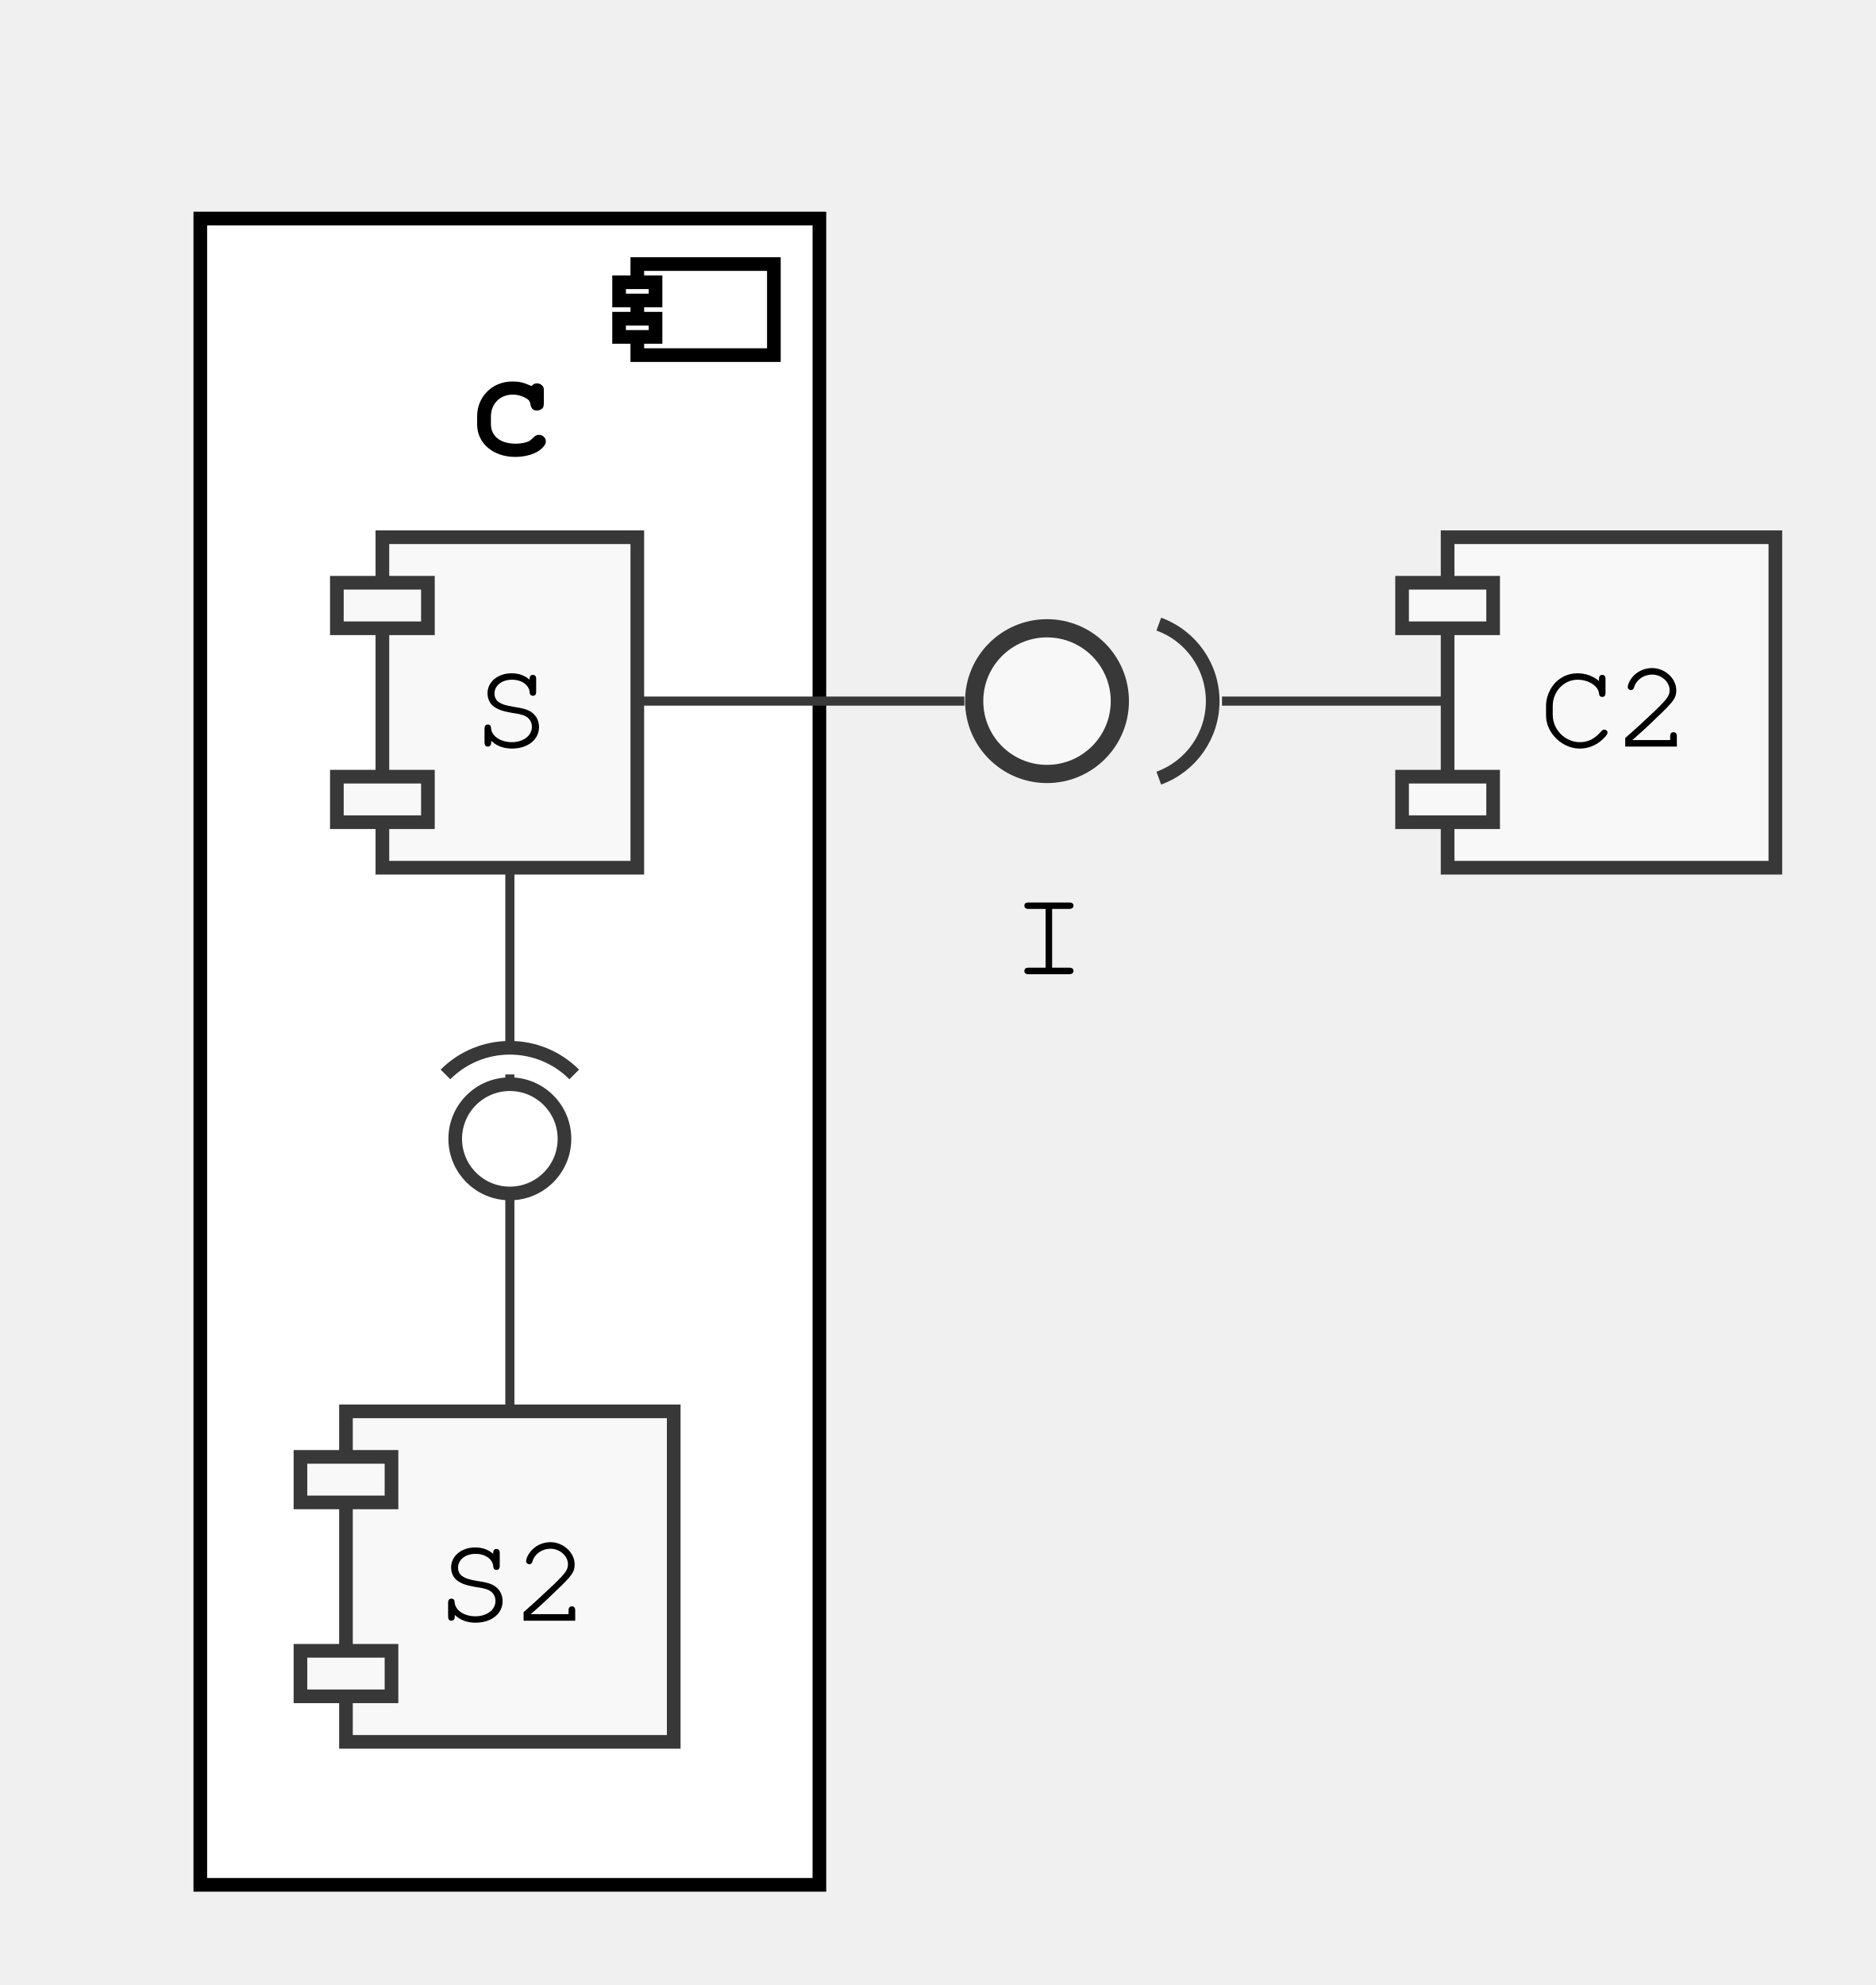
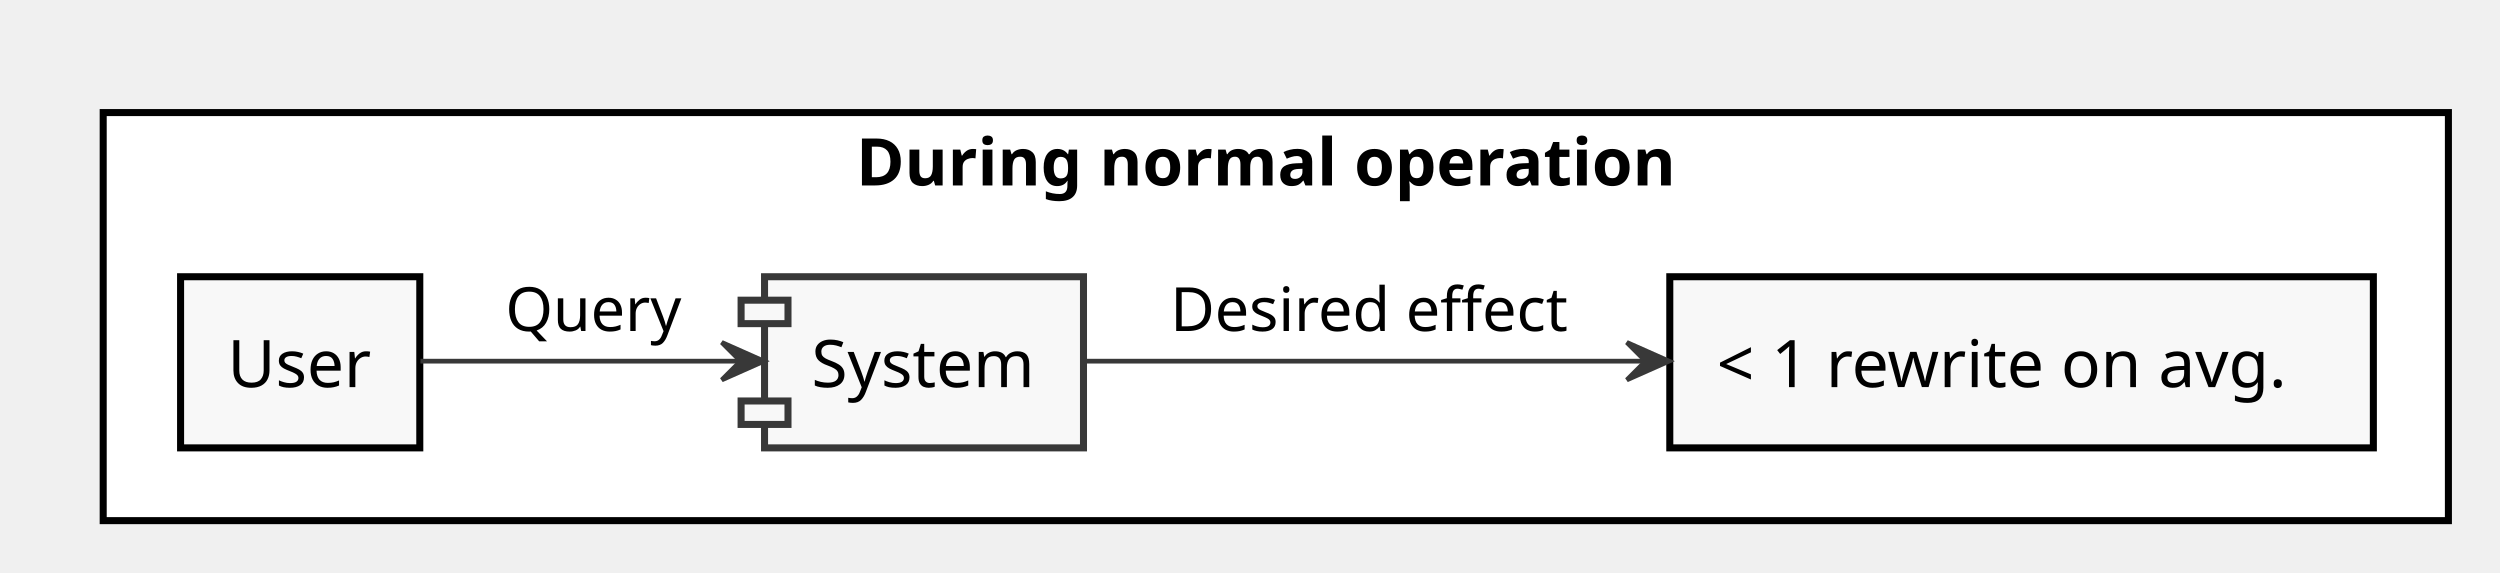
- <svg xmlns="http://www.w3.org/2000/svg" contentScriptType="application/ecmascript" contentStyleType="text/css" height="218px" preserveAspectRatio="none" style="width:206px;height:218px;" version="1.1" viewBox="0 0 206 218" width="206px" zoomAndPan="magnify">
+ <svg xmlns="http://www.w3.org/2000/svg" contentScriptType="application/ecmascript" contentStyleType="text/css" height="122px" preserveAspectRatio="none" style="width:533px;height:122px;" version="1.1" viewBox="0 0 533 122" width="533px" zoomAndPan="magnify">
  <defs />
  <g>
-     <rect fill="#FFFFFF" height="183" style="stroke: #000000; stroke-width: 1.5;" width="68" x="22" y="24" />
-     <rect fill="#FFFFFF" height="10" style="stroke: #000000; stroke-width: 1.5;" width="15" x="70" y="29" />
-     <rect fill="#FFFFFF" height="2" style="stroke: #000000; stroke-width: 1.5;" width="4" x="68" y="31" />
-     <rect fill="#FFFFFF" height="2" style="stroke: #000000; stroke-width: 1.5;" width="4" x="68" y="35" />
-     <text fill="#000000" font-family="Courier" font-size="14" font-weight="bold" lengthAdjust="spacingAndGlyphs" textLength="8" x="52" y="49.995">C</text>
-     <rect fill="#F8F8F8" height="36.297" style="stroke: #383838; stroke-width: 1.5;" width="28" x="42" y="59" />
-     <rect fill="#F8F8F8" height="5" style="stroke: #383838; stroke-width: 1.5;" width="10" x="37" y="64" />
-     <rect fill="#F8F8F8" height="5" style="stroke: #383838; stroke-width: 1.5;" width="10" x="37" y="85.297" />
-     <text fill="#000000" font-family="Courier" font-size="14" lengthAdjust="spacingAndGlyphs" textLength="8" x="52" y="81.995">S</text>
-     <rect fill="#F8F8F8" height="36.297" style="stroke: #383838; stroke-width: 1.5;" width="36" x="38" y="155" />
-     <rect fill="#F8F8F8" height="5" style="stroke: #383838; stroke-width: 1.5;" width="10" x="33" y="160" />
-     <rect fill="#F8F8F8" height="5" style="stroke: #383838; stroke-width: 1.5;" width="10" x="33" y="181.297" />
-     <text fill="#000000" font-family="Courier" font-size="14" lengthAdjust="spacingAndGlyphs" textLength="16" x="48" y="177.995">S2</text>
-     <ellipse cx="115" cy="77" fill="#F8F8F8" rx="8" ry="8" style="stroke: #383838; stroke-width: 2.0;" />
-     <text fill="#000000" font-family="Courier" font-size="14" lengthAdjust="spacingAndGlyphs" textLength="8" x="111" y="106.995">I</text>
-     <rect fill="#F8F8F8" height="36.297" style="stroke: #383838; stroke-width: 1.5;" width="36" x="159" y="59" />
-     <rect fill="#F8F8F8" height="5" style="stroke: #383838; stroke-width: 1.5;" width="10" x="154" y="64" />
-     <rect fill="#F8F8F8" height="5" style="stroke: #383838; stroke-width: 1.5;" width="10" x="154" y="85.297" />
-     <text fill="#000000" font-family="Courier" font-size="14" lengthAdjust="spacingAndGlyphs" textLength="16" x="169" y="81.995">C2</text>
-     <path d="M56,95.24 C56,112.2 56,137.95 56,154.87 " fill="none" id="S-S2" style="stroke: #383838; stroke-width: 1.0;" />
-     <path d="M63.071,117.999 A10,10 0 0 0 48.929 117.999" fill="#FFFFFF" style="stroke: #383838; stroke-width: 1.5;" />
-     <ellipse cx="56" cy="125.07" fill="#FFFFFF" rx="6" ry="6" style="stroke: #383838; stroke-width: 1.5;" />
-     <path d="M70.29,77 C82.17,77 94.04,77 105.92,77 " fill="none" id="S-I" style="stroke: #383838; stroke-width: 1.0;" />
-     <path d="M134.22,77 C142.43,77 150.64,77 158.85,77 " fill="none" id="I&lt;-C2" style="stroke: #383838; stroke-width: 1.0;" />
-     <path d="M127.278,85.457 A9,9 0 0 0 127.278 68.543" fill="none" style="stroke: #383838; stroke-width: 1.5;" />
+     <rect fill="#FFFFFF" height="87" style="stroke: #000000; stroke-width: 1.5;" width="500" x="22" y="24" />
+     <text fill="#000000" font-family="sans-serif" font-size="14" font-weight="bold" lengthAdjust="spacingAndGlyphs" textLength="179" x="182.5" y="39.535">During normal operation</text>
+     <rect fill="#F8F8F8" height="36.488" style="stroke: #000000; stroke-width: 1.5;" width="51" x="38.5" y="59" />
+     <text fill="#000000" font-family="sans-serif" font-size="14" lengthAdjust="spacingAndGlyphs" textLength="31" x="48.5" y="82.535">User</text>
+     <rect fill="#F8F8F8" height="36.488" style="stroke: #000000; stroke-width: 1.5;" width="150" x="356" y="59" />
+     <text fill="#000000" font-family="sans-serif" font-size="14" lengthAdjust="spacingAndGlyphs" textLength="130" x="366" y="82.535">&lt; 1 rewrite on avg.</text>
+     <rect fill="#F8F8F8" height="36.488" style="stroke: #383838; stroke-width: 1.5;" width="68" x="163" y="59" />
+     <rect fill="#F8F8F8" height="5" style="stroke: #383838; stroke-width: 1.5;" width="10" x="158" y="64" />
+     <rect fill="#F8F8F8" height="5" style="stroke: #383838; stroke-width: 1.5;" width="10" x="158" y="85.488" />
+     <text fill="#000000" font-family="sans-serif" font-size="14" lengthAdjust="spacingAndGlyphs" textLength="48" x="173" y="82.535">System</text>
+     <path d="M89.64,77 C108.93,77 135.71,77 157.69,77 " fill="none" id="Source-&gt;System" style="stroke: #383838; stroke-width: 1.0;" />
+     <polygon fill="#383838" points="162.88,77,153.88,73,157.88,77,153.88,81,162.88,77" style="stroke: #383838; stroke-width: 1.0;" />
+     <text fill="#000000" font-family="sans-serif" font-size="13" lengthAdjust="spacingAndGlyphs" textLength="37" x="107.75" y="70.568">Query</text>
+     <path d="M231.03,77 C262.2,77 309.57,77 350.39,77 " fill="none" id="System-&gt;Measure" style="stroke: #383838; stroke-width: 1.0;" />
+     <polygon fill="#383838" points="355.84,77,346.84,73,350.84,77,346.84,81,355.84,77" style="stroke: #383838; stroke-width: 1.0;" />
+     <text fill="#000000" font-family="sans-serif" font-size="13" lengthAdjust="spacingAndGlyphs" textLength="88" x="249.5" y="70.568">Desired effect</text>
  </g>
</svg>
